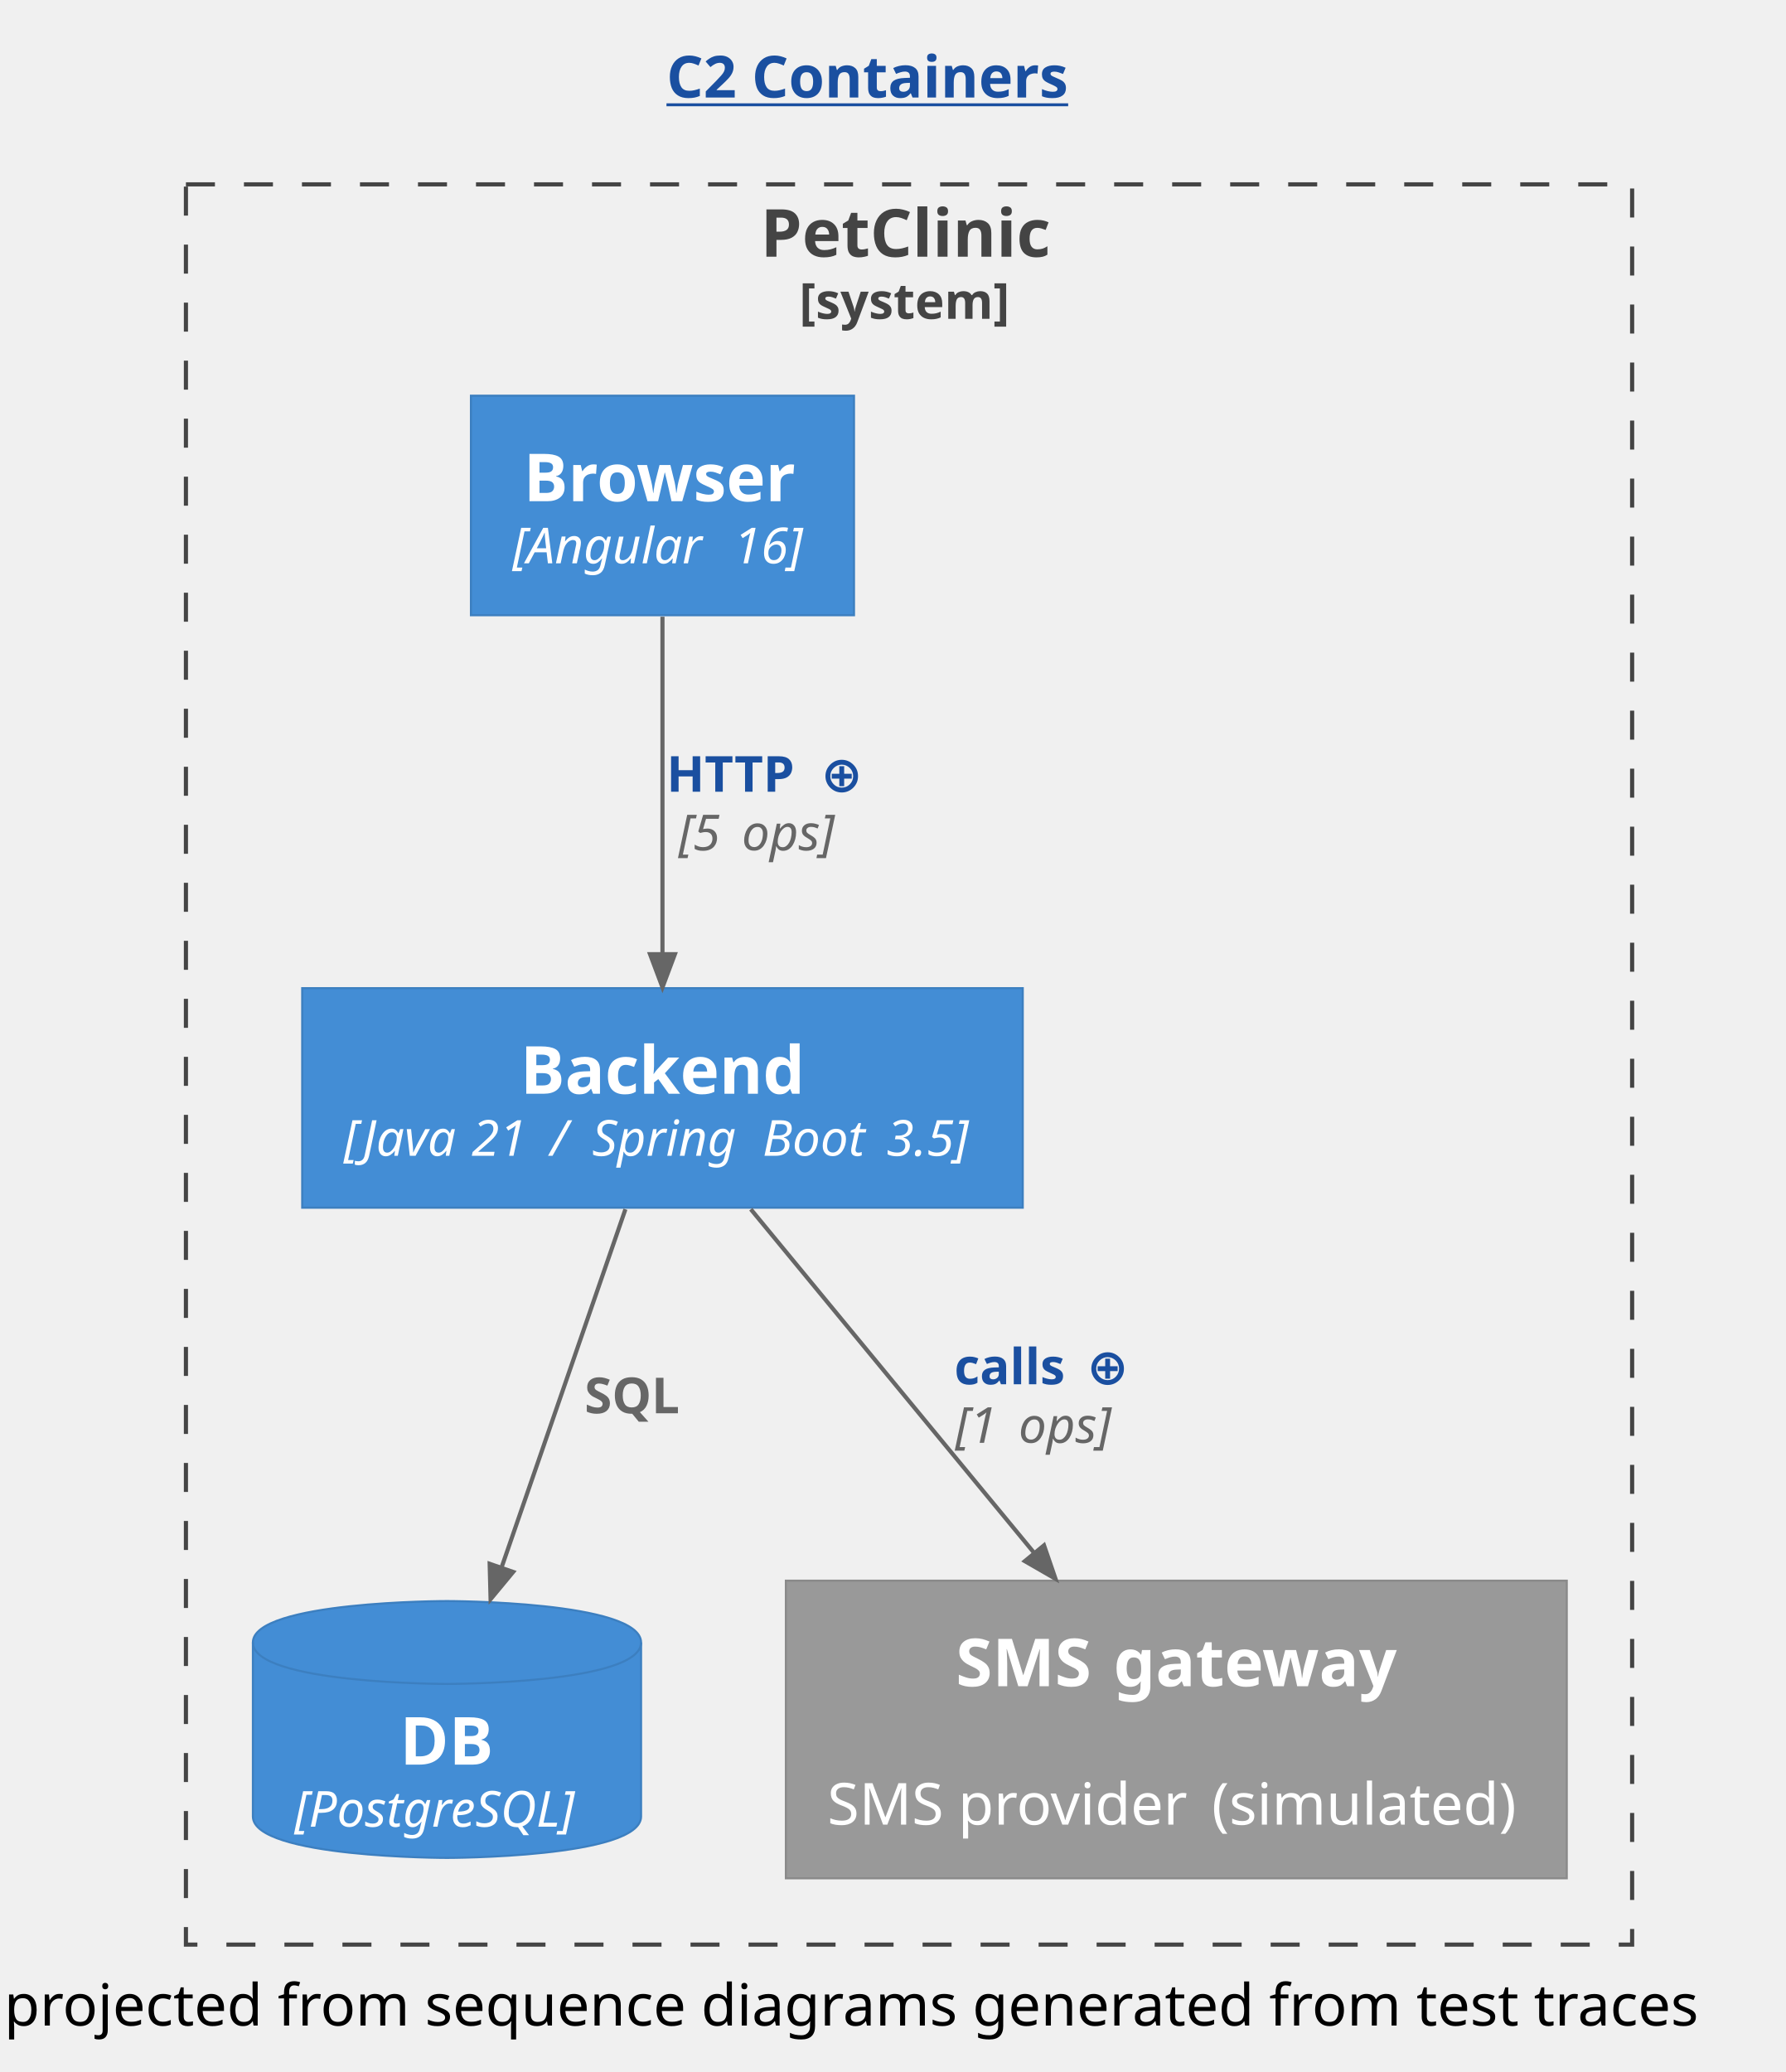
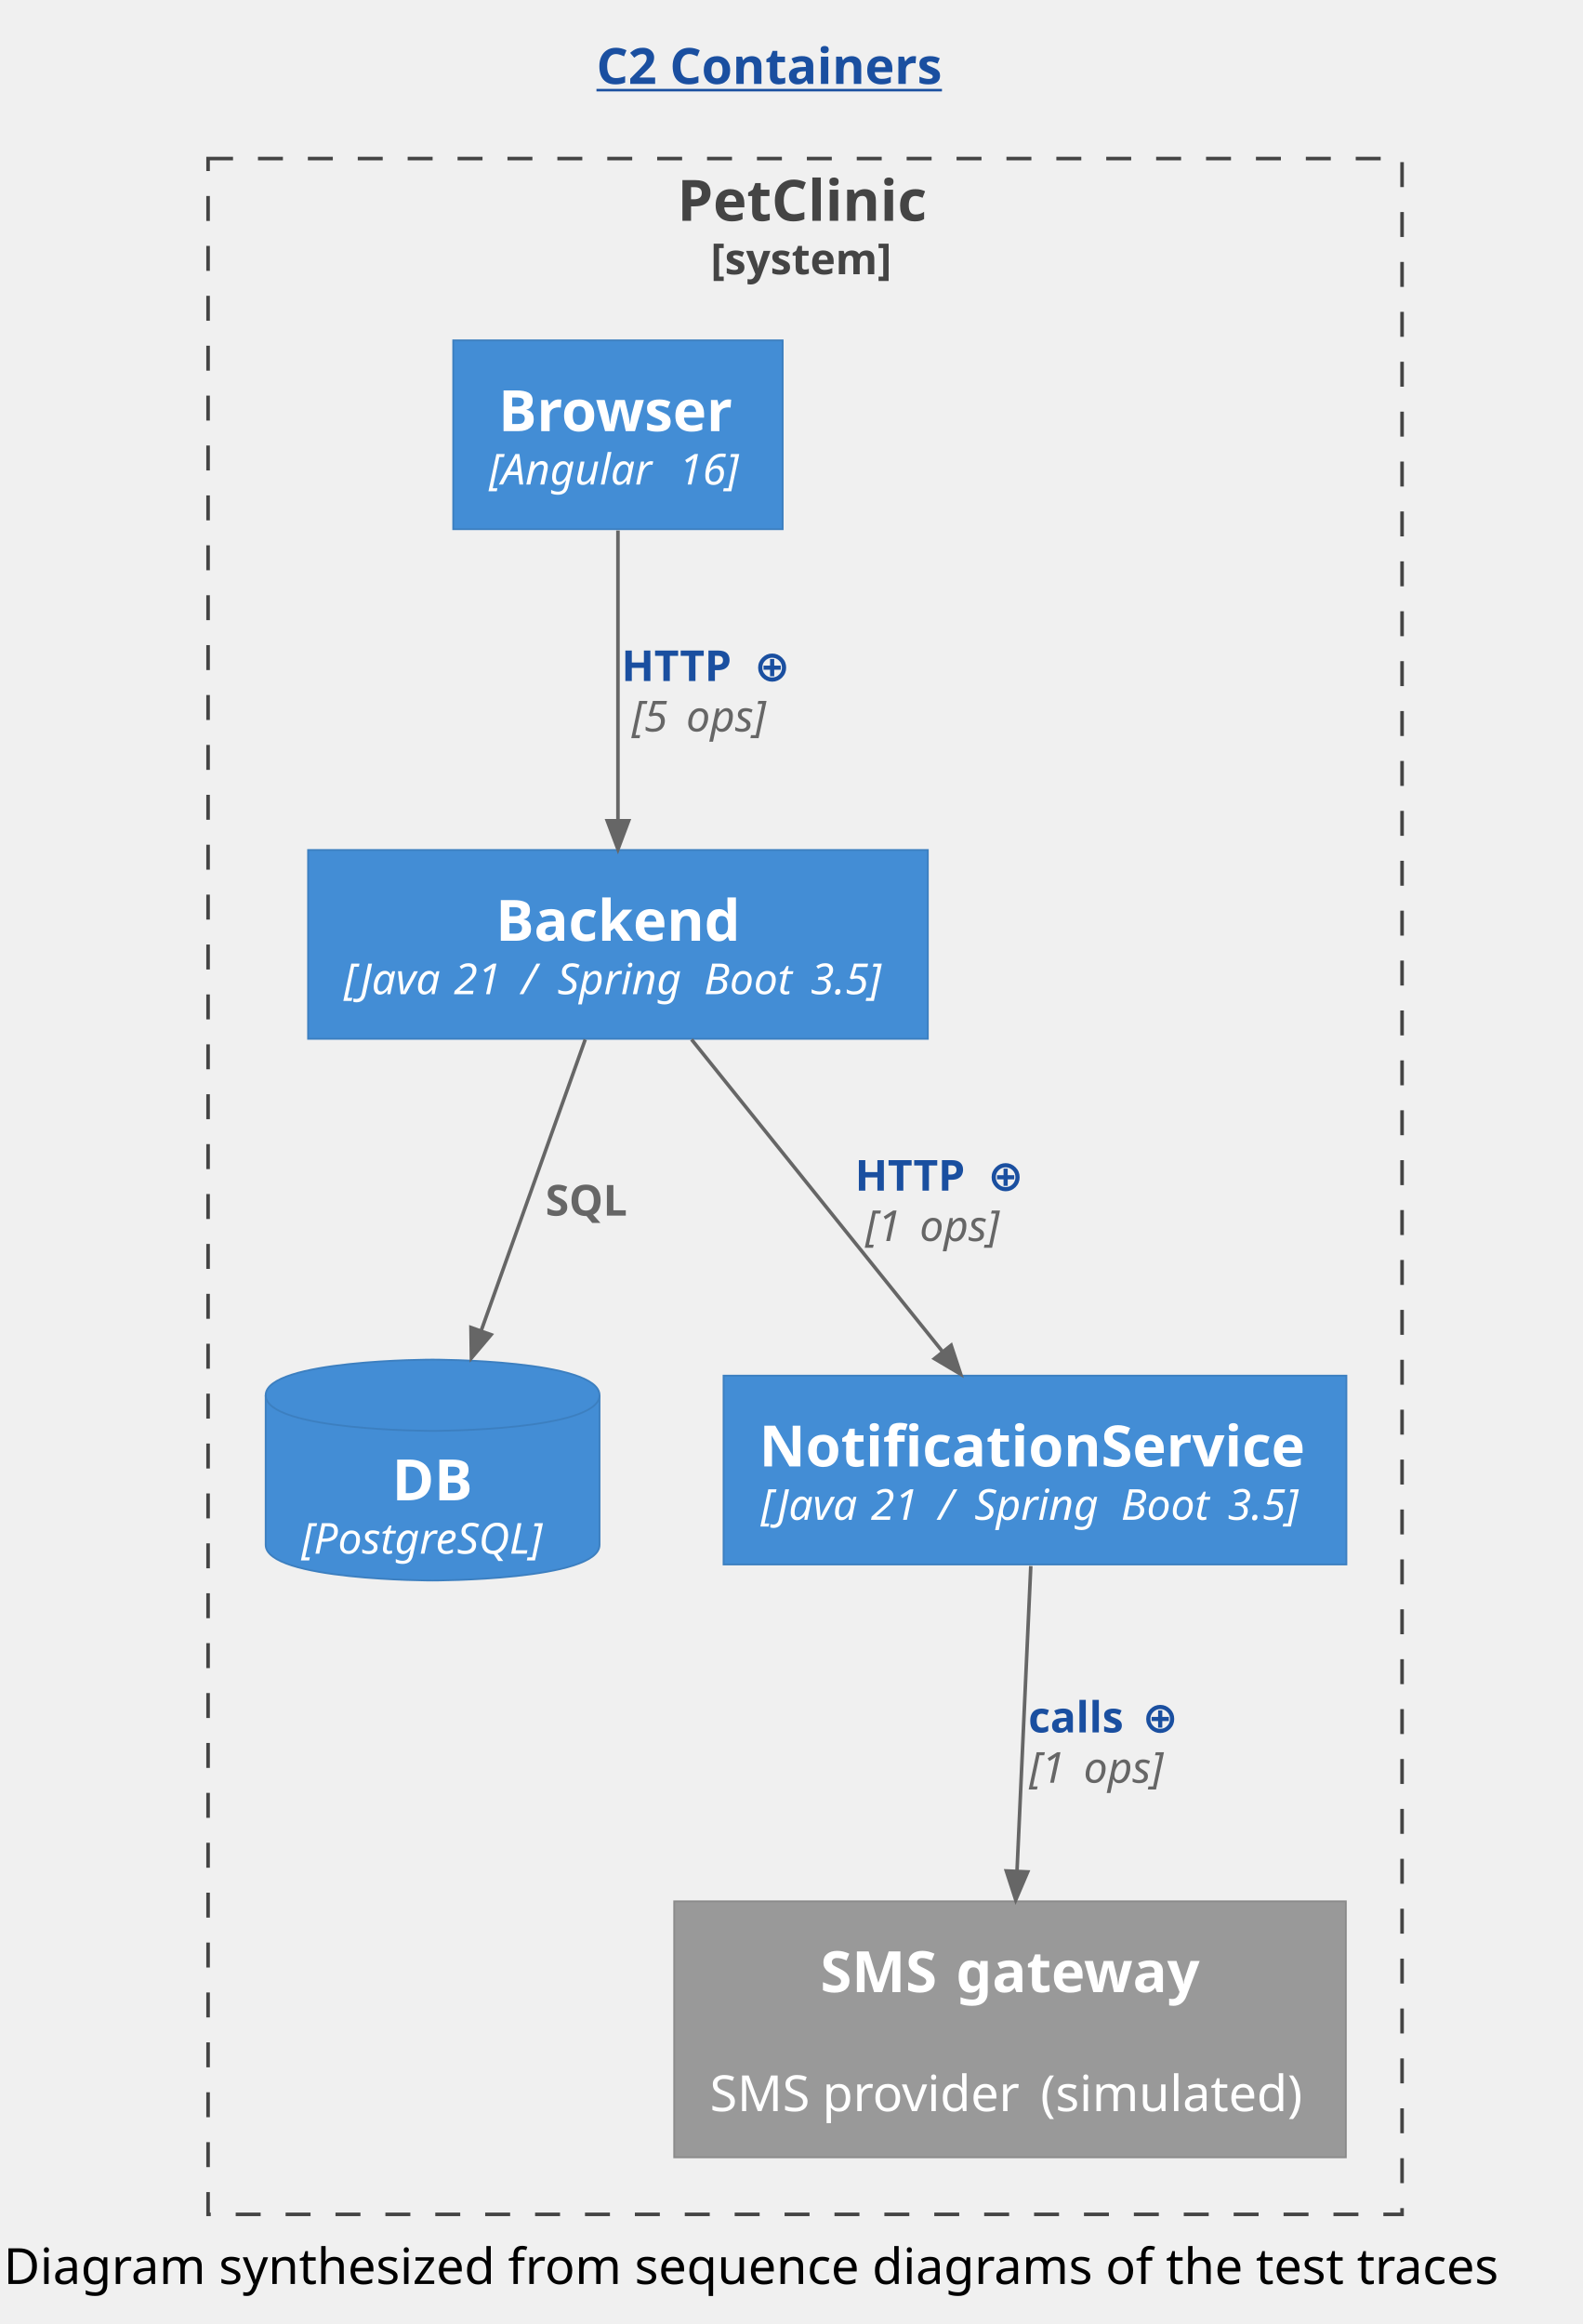
- <svg xmlns="http://www.w3.org/2000/svg" xmlns:xlink="http://www.w3.org/1999/xlink" contentStyleType="text/css" data-diagram-type="DESCRIPTION" height="500px" preserveAspectRatio="none" style="width:431px;height:500px;background:#FFFFFF;" version="1.1" viewBox="0 0 431 500" width="431px" zoomAndPan="magnify">
+ <svg xmlns="http://www.w3.org/2000/svg" xmlns:xlink="http://www.w3.org/1999/xlink" contentStyleType="text/css" data-diagram-type="DESCRIPTION" height="652px" preserveAspectRatio="none" style="width:444px;height:652px;background:#FFFFFF;" version="1.1" viewBox="0 0 444 652" width="444px" zoomAndPan="magnify">
  <defs />
  <g>
    <g class="title" data-source-line="6">
      <a href="https://c4model.com/diagrams/container" target="_blank" rel="noopener noreferrer" title="What a container diagram is, on Simon Brown's own site" xlink:actuate="onRequest" xlink:href="https://c4model.com/diagrams/container" xlink:show="new" xlink:title="What a container diagram is, on Simon Brown's own site" xlink:type="simple">
-         <text fill="#1A4FA0" font-family="sans-serif" font-size="14" font-weight="bold" lengthAdjust="spacing" text-decoration="underline" textLength="102.067" x="160.834" y="23.535">C2 Containers</text>
+         <text fill="#1A4FA0" font-family="sans-serif" font-size="14" font-weight="bold" lengthAdjust="spacing" text-decoration="underline" textLength="102.067" x="167.346" y="23.535">C2 Containers</text>
      </a>
    </g>
    <g class="cluster" data-qualified-name="c2_system" data-source-line="1666" id="ent0002">
-       <rect fill="none" height="424.77" style="stroke:#444444;stroke-width:1;stroke-dasharray:7,7;" width="349" x="44.868" y="44.488" />
-       <text fill="#444444" font-family="sans-serif" font-size="16" font-weight="bold" lengthAdjust="spacing" textLength="71.703" x="183.517" y="61.957">PetClinic</text>
-       <text fill="#444444" font-family="sans-serif" font-size="12" font-weight="bold" lengthAdjust="spacing" textLength="52.992" x="192.872" y="76.934">[system]</text>
+       <rect fill="none" height="576.75" style="stroke:#444444;stroke-width:1;stroke-dasharray:7,7;" width="335" x="58.379" y="44.488" />
+       <text fill="#444444" font-family="sans-serif" font-size="16" font-weight="bold" lengthAdjust="spacing" textLength="71.703" x="190.028" y="61.957">PetClinic</text>
+       <text fill="#444444" font-family="sans-serif" font-size="12" font-weight="bold" lengthAdjust="spacing" textLength="52.992" x="199.383" y="76.934">[system]</text>
    </g>
    <g class="entity" data-qualified-name="c2_system.Backend" data-source-line="71" id="ent0003">
-       <rect fill="#438DD5" height="52.977" style="stroke:#3C7FC0;stroke-width:0.5;" width="173.885" x="72.928" y="238.458" />
-       <text fill="#FFFFFF" font-family="sans-serif" font-size="16" font-weight="bold" lengthAdjust="spacing" textLength="68.609" x="125.566" y="263.927">Backend</text>
-       <text fill="#FFFFFF" font-family="sans-serif" font-size="12" font-style="italic" lengthAdjust="spacing" textLength="27.1" x="82.928" y="278.904">[Java</text>
-       <text fill="#FFFFFF" font-family="sans-serif" font-size="12" font-style="italic" lengthAdjust="spacing" textLength="3.797" x="110.028" y="278.904"> </text>
-       <text fill="#FFFFFF" font-family="sans-serif" font-size="12" font-style="italic" lengthAdjust="spacing" textLength="15.176" x="113.825" y="278.904">21</text>
-       <text fill="#FFFFFF" font-family="sans-serif" font-size="12" font-style="italic" lengthAdjust="spacing" textLength="3.797" x="129" y="278.904"> </text>
-       <text fill="#FFFFFF" font-family="sans-serif" font-size="12" font-style="italic" lengthAdjust="spacing" textLength="6.293" x="132.797" y="278.904">/</text>
-       <text fill="#FFFFFF" font-family="sans-serif" font-size="12" font-style="italic" lengthAdjust="spacing" textLength="3.797" x="139.09" y="278.904"> </text>
-       <text fill="#FFFFFF" font-family="sans-serif" font-size="12" font-style="italic" lengthAdjust="spacing" textLength="37.324" x="142.887" y="278.904">Spring</text>
-       <text fill="#FFFFFF" font-family="sans-serif" font-size="12" font-style="italic" lengthAdjust="spacing" textLength="3.797" x="180.211" y="278.904"> </text>
-       <text fill="#FFFFFF" font-family="sans-serif" font-size="12" font-style="italic" lengthAdjust="spacing" textLength="26.133" x="184.008" y="278.904">Boot</text>
-       <text fill="#FFFFFF" font-family="sans-serif" font-size="12" font-style="italic" lengthAdjust="spacing" textLength="3.797" x="210.141" y="278.904"> </text>
-       <text fill="#FFFFFF" font-family="sans-serif" font-size="12" font-style="italic" lengthAdjust="spacing" textLength="22.875" x="213.938" y="278.904">3.5]</text>
+       <rect fill="#438DD5" height="52.977" style="stroke:#3C7FC0;stroke-width:0.5;" width="173.885" x="86.439" y="238.468" />
+       <text fill="#FFFFFF" font-family="sans-serif" font-size="16" font-weight="bold" lengthAdjust="spacing" textLength="68.609" x="139.077" y="263.937">Backend</text>
+       <text fill="#FFFFFF" font-family="sans-serif" font-size="12" font-style="italic" lengthAdjust="spacing" textLength="27.1" x="96.439" y="278.914">[Java</text>
+       <text fill="#FFFFFF" font-family="sans-serif" font-size="12" font-style="italic" lengthAdjust="spacing" textLength="3.797" x="123.539" y="278.914"> </text>
+       <text fill="#FFFFFF" font-family="sans-serif" font-size="12" font-style="italic" lengthAdjust="spacing" textLength="15.176" x="127.336" y="278.914">21</text>
+       <text fill="#FFFFFF" font-family="sans-serif" font-size="12" font-style="italic" lengthAdjust="spacing" textLength="3.797" x="142.512" y="278.914"> </text>
+       <text fill="#FFFFFF" font-family="sans-serif" font-size="12" font-style="italic" lengthAdjust="spacing" textLength="6.293" x="146.309" y="278.914">/</text>
+       <text fill="#FFFFFF" font-family="sans-serif" font-size="12" font-style="italic" lengthAdjust="spacing" textLength="3.797" x="152.601" y="278.914"> </text>
+       <text fill="#FFFFFF" font-family="sans-serif" font-size="12" font-style="italic" lengthAdjust="spacing" textLength="37.324" x="156.398" y="278.914">Spring</text>
+       <text fill="#FFFFFF" font-family="sans-serif" font-size="12" font-style="italic" lengthAdjust="spacing" textLength="3.797" x="193.723" y="278.914"> </text>
+       <text fill="#FFFFFF" font-family="sans-serif" font-size="12" font-style="italic" lengthAdjust="spacing" textLength="26.133" x="197.519" y="278.914">Boot</text>
+       <text fill="#FFFFFF" font-family="sans-serif" font-size="12" font-style="italic" lengthAdjust="spacing" textLength="3.797" x="223.652" y="278.914"> </text>
+       <text fill="#FFFFFF" font-family="sans-serif" font-size="12" font-style="italic" lengthAdjust="spacing" textLength="22.875" x="227.449" y="278.914">3.5]</text>
    </g>
    <g class="entity" data-qualified-name="c2_system.Browser" data-source-line="71" id="ent0004">
-       <rect fill="#438DD5" height="52.977" style="stroke:#3C7FC0;stroke-width:0.5;" width="92.439" x="113.648" y="95.488" />
-       <text fill="#FFFFFF" font-family="sans-serif" font-size="16" font-weight="bold" lengthAdjust="spacing" textLength="67.07" x="126.333" y="120.957">Browser</text>
-       <text fill="#FFFFFF" font-family="sans-serif" font-size="12" font-style="italic" lengthAdjust="spacing" textLength="49.565" x="123.648" y="135.934">[Angular</text>
-       <text fill="#FFFFFF" font-family="sans-serif" font-size="12" font-style="italic" lengthAdjust="spacing" textLength="3.797" x="173.213" y="135.934"> </text>
-       <text fill="#FFFFFF" font-family="sans-serif" font-size="12" font-style="italic" lengthAdjust="spacing" textLength="19.078" x="177.01" y="135.934">16]</text>
+       <rect fill="#438DD5" height="52.977" style="stroke:#3C7FC0;stroke-width:0.5;" width="92.439" x="127.159" y="95.488" />
+       <text fill="#FFFFFF" font-family="sans-serif" font-size="16" font-weight="bold" lengthAdjust="spacing" textLength="67.07" x="139.844" y="120.957">Browser</text>
+       <text fill="#FFFFFF" font-family="sans-serif" font-size="12" font-style="italic" lengthAdjust="spacing" textLength="49.565" x="137.159" y="135.934">[Angular</text>
+       <text fill="#FFFFFF" font-family="sans-serif" font-size="12" font-style="italic" lengthAdjust="spacing" textLength="3.797" x="186.724" y="135.934"> </text>
+       <text fill="#FFFFFF" font-family="sans-serif" font-size="12" font-style="italic" lengthAdjust="spacing" textLength="19.078" x="190.521" y="135.934">16]</text>
    </g>
    <g class="entity" data-qualified-name="c2_system.DB" data-source-line="75" id="ent0005">
-       <path d="M61.028,396.358 C61.028,386.358 107.866,386.358 107.866,386.358 C107.866,386.358 154.704,386.358 154.704,396.358 L154.704,438.335 C154.704,448.335 107.866,448.335 107.866,448.335 C107.866,448.335 61.028,448.335 61.028,438.335 L61.028,396.358" fill="#438DD5" style="stroke:#3C7FC0;stroke-width:0.5;" />
-       <path d="M61.028,396.358 C61.028,406.358 107.866,406.358 107.866,406.358 C107.866,406.358 154.704,406.358 154.704,396.358" fill="none" style="stroke:#3C7FC0;stroke-width:0.5;" />
-       <text fill="#FFFFFF" font-family="sans-serif" font-size="16" font-weight="bold" lengthAdjust="spacing" textLength="22.766" x="96.483" y="425.827">DB</text>
-       <text fill="#FFFFFF" font-family="sans-serif" font-size="12" font-style="italic" lengthAdjust="spacing" textLength="73.676" x="71.028" y="440.804">[PostgreSQL]</text>
+       <path d="M74.539,391.438 C74.539,381.438 121.377,381.438 121.377,381.438 C121.377,381.438 168.215,381.438 168.215,391.438 L168.215,433.415 C168.215,443.415 121.377,443.415 121.377,443.415 C121.377,443.415 74.539,443.415 74.539,433.415 L74.539,391.438" fill="#438DD5" style="stroke:#3C7FC0;stroke-width:0.5;" />
+       <path d="M74.539,391.438 C74.539,401.438 121.377,401.438 121.377,401.438 C121.377,401.438 168.215,401.438 168.215,391.438" fill="none" style="stroke:#3C7FC0;stroke-width:0.5;" />
+       <text fill="#FFFFFF" font-family="sans-serif" font-size="16" font-weight="bold" lengthAdjust="spacing" textLength="22.766" x="109.995" y="420.907">DB</text>
+       <text fill="#FFFFFF" font-family="sans-serif" font-size="12" font-style="italic" lengthAdjust="spacing" textLength="73.676" x="84.539" y="435.884">[PostgreSQL]</text>
    </g>
-     <g class="entity" data-qualified-name="c2_system.SMS_gateway" data-source-line="212" id="ent0006">
-       <rect fill="#999999" height="71.82" style="stroke:#8A8A8A;stroke-width:0.5;" width="188.444" x="189.648" y="381.438" />
-       <text fill="#FFFFFF" font-family="sans-serif" font-size="16" font-weight="bold" lengthAdjust="spacing" textLength="32.805" x="230.652" y="406.907">SMS</text>
-       <text fill="#FFFFFF" font-family="sans-serif" font-size="16" font-weight="bold" lengthAdjust="spacing" textLength="5.273" x="263.456" y="406.907"> </text>
-       <text fill="#FFFFFF" font-family="sans-serif" font-size="16" font-weight="bold" lengthAdjust="spacing" textLength="68.359" x="268.73" y="406.907">gateway</text>
-       <text fill="#FFFFFF" font-family="sans-serif" font-size="14" lengthAdjust="spacing" textLength="4.43" x="281.656" y="423.817"> </text>
-       <text fill="#FFFFFF" font-family="sans-serif" font-size="14" lengthAdjust="spacing" textLength="27.139" x="199.648" y="440.305">SMS</text>
-       <text fill="#FFFFFF" font-family="sans-serif" font-size="14" lengthAdjust="spacing" textLength="4.43" x="226.787" y="440.305"> </text>
-       <text fill="#FFFFFF" font-family="sans-serif" font-size="14" lengthAdjust="spacing" textLength="56.773" x="231.216" y="440.305">provider</text>
-       <text fill="#FFFFFF" font-family="sans-serif" font-size="14" lengthAdjust="spacing" textLength="4.43" x="287.989" y="440.305"> </text>
-       <text fill="#FFFFFF" font-family="sans-serif" font-size="14" lengthAdjust="spacing" textLength="75.674" x="292.419" y="440.305">(simulated)</text>
+     <g class="entity" data-qualified-name="c2_system.NotificationService" data-source-line="71" id="ent0006">
+       <rect fill="#438DD5" height="52.977" style="stroke:#3C7FC0;stroke-width:0.5;" width="174.75" x="203.009" y="385.938" />
+       <text fill="#FFFFFF" font-family="sans-serif" font-size="16" font-weight="bold" lengthAdjust="spacing" textLength="154.75" x="213.009" y="411.407">NotificationService</text>
+       <text fill="#FFFFFF" font-family="sans-serif" font-size="12" font-style="italic" lengthAdjust="spacing" textLength="27.1" x="213.442" y="426.384">[Java</text>
+       <text fill="#FFFFFF" font-family="sans-serif" font-size="12" font-style="italic" lengthAdjust="spacing" textLength="3.797" x="240.542" y="426.384"> </text>
+       <text fill="#FFFFFF" font-family="sans-serif" font-size="12" font-style="italic" lengthAdjust="spacing" textLength="15.176" x="244.339" y="426.384">21</text>
+       <text fill="#FFFFFF" font-family="sans-serif" font-size="12" font-style="italic" lengthAdjust="spacing" textLength="3.797" x="259.514" y="426.384"> </text>
+       <text fill="#FFFFFF" font-family="sans-serif" font-size="12" font-style="italic" lengthAdjust="spacing" textLength="6.293" x="263.311" y="426.384">/</text>
+       <text fill="#FFFFFF" font-family="sans-serif" font-size="12" font-style="italic" lengthAdjust="spacing" textLength="3.797" x="269.604" y="426.384"> </text>
+       <text fill="#FFFFFF" font-family="sans-serif" font-size="12" font-style="italic" lengthAdjust="spacing" textLength="37.324" x="273.401" y="426.384">Spring</text>
+       <text fill="#FFFFFF" font-family="sans-serif" font-size="12" font-style="italic" lengthAdjust="spacing" textLength="3.797" x="310.725" y="426.384"> </text>
+       <text fill="#FFFFFF" font-family="sans-serif" font-size="12" font-style="italic" lengthAdjust="spacing" textLength="26.133" x="314.522" y="426.384">Boot</text>
+       <text fill="#FFFFFF" font-family="sans-serif" font-size="12" font-style="italic" lengthAdjust="spacing" textLength="3.797" x="340.655" y="426.384"> </text>
+       <text fill="#FFFFFF" font-family="sans-serif" font-size="12" font-style="italic" lengthAdjust="spacing" textLength="22.875" x="344.452" y="426.384">3.5]</text>
    </g>
-     <g class="link" data-entity-1="ent0003" data-entity-2="ent0005" data-link-type="dependency" data-source-line="1779" id="lnk7">
-       <path d="M150.928,291.808 C141.898,317.928 130.563,350.708 121.003,378.348" fill="none" id="Backend-to-DB" style="stroke:#666666;stroke-width:1;" />
-       <polygon fill="#666666" points="118.388,385.908,123.838,379.328,118.168,377.367,118.388,385.908" style="stroke:#666666;stroke-width:1;" />
-       <text fill="#666666" font-family="sans-serif" font-size="12" font-weight="bold" lengthAdjust="spacing" textLength="23.719" x="141.058" y="341.04">SQL</text>
+     <g class="entity" data-qualified-name="c2_system.SMS_gateway" data-source-line="212" id="ent0007">
+       <rect fill="#999999" height="71.82" style="stroke:#8A8A8A;stroke-width:0.5;" width="188.444" x="189.159" y="533.418" />
+       <text fill="#FFFFFF" font-family="sans-serif" font-size="16" font-weight="bold" lengthAdjust="spacing" textLength="32.805" x="230.163" y="558.887">SMS</text>
+       <text fill="#FFFFFF" font-family="sans-serif" font-size="16" font-weight="bold" lengthAdjust="spacing" textLength="5.273" x="262.967" y="558.887"> </text>
+       <text fill="#FFFFFF" font-family="sans-serif" font-size="16" font-weight="bold" lengthAdjust="spacing" textLength="68.359" x="268.241" y="558.887">gateway</text>
+       <text fill="#FFFFFF" font-family="sans-serif" font-size="14" lengthAdjust="spacing" textLength="4.43" x="281.167" y="575.797"> </text>
+       <text fill="#FFFFFF" font-family="sans-serif" font-size="14" lengthAdjust="spacing" textLength="27.139" x="199.159" y="592.285">SMS</text>
+       <text fill="#FFFFFF" font-family="sans-serif" font-size="14" lengthAdjust="spacing" textLength="4.43" x="226.298" y="592.285"> </text>
+       <text fill="#FFFFFF" font-family="sans-serif" font-size="14" lengthAdjust="spacing" textLength="56.773" x="230.728" y="592.285">provider</text>
+       <text fill="#FFFFFF" font-family="sans-serif" font-size="14" lengthAdjust="spacing" textLength="4.43" x="287.5" y="592.285"> </text>
+       <text fill="#FFFFFF" font-family="sans-serif" font-size="14" lengthAdjust="spacing" textLength="75.674" x="291.93" y="592.285">(simulated)</text>
    </g>
-     <g class="link" data-entity-1="ent0003" data-entity-2="ent0006" data-link-type="dependency" data-source-line="1779" id="lnk8">
-       <path d="M181.188,291.808 C201.478,316.408 227.079,347.466 249.629,374.816" fill="none" id="Backend-to-SMS_gateway" style="stroke:#666666;stroke-width:1;" />
-       <polygon fill="#666666" points="254.718,380.988,251.944,372.907,247.314,376.724,254.718,380.988" style="stroke:#666666;stroke-width:1;" />
-       <a href="genseq://c2-7bea663a3f" target="_top" title="Click for the calls behind this line" xlink:actuate="onRequest" xlink:href="genseq://c2-7bea663a3f" xlink:show="new" xlink:title="Click for the calls behind this line" xlink:type="simple">
-         <text fill="#1A4FA0" font-family="sans-serif" font-size="12" font-weight="bold" lengthAdjust="spacing" textLength="28.031" x="230.288" y="334.04">calls</text>
+     <g class="link" data-entity-1="ent0003" data-entity-2="ent0005" data-link-type="dependency" data-source-line="1779" id="lnk8">
+       <path d="M164.199,291.628 C155.279,316.588 144.422,346.975 134.962,373.445" fill="none" id="Backend-to-DB" style="stroke:#666666;stroke-width:1;" />
+       <polygon fill="#666666" points="132.269,380.978,137.787,374.454,132.137,372.435,132.269,380.978" style="stroke:#666666;stroke-width:1;" />
+       <text fill="#666666" font-family="sans-serif" font-size="12" font-weight="bold" lengthAdjust="spacing" textLength="23.719" x="153.039" y="341.04">SQL</text>
+     </g>
+     <g class="link" data-entity-1="ent0003" data-entity-2="ent0006" data-link-type="dependency" data-source-line="1779" id="lnk9">
+       <path d="M194.029,291.628 C215.279,318.058 243.207,352.773 264.527,379.293" fill="none" id="Backend-to-NotificationService" style="stroke:#666666;stroke-width:1;" />
+       <polygon fill="#666666" points="269.539,385.528,266.865,377.414,262.189,381.173,269.539,385.528" style="stroke:#666666;stroke-width:1;" />
+       <a href="genseq://c2-279a196c9d" target="_top" title="Click for the calls behind this line" xlink:actuate="onRequest" xlink:href="genseq://c2-279a196c9d" xlink:show="new" xlink:title="Click for the calls behind this line" xlink:type="simple">
+         <text fill="#1A4FA0" font-family="sans-serif" font-size="12" font-weight="bold" lengthAdjust="spacing" textLength="33.281" x="239.889" y="334.04">HTTP</text>
      </a>
-       <a href="genseq://c2-7bea663a3f" target="_top" title="Click for the calls behind this line" xlink:actuate="onRequest" xlink:href="genseq://c2-7bea663a3f" xlink:show="new" xlink:title="Click for the calls behind this line" xlink:type="simple">
-         <text fill="#1A4FA0" font-family="sans-serif" font-size="12" font-weight="bold" lengthAdjust="spacing" textLength="3.955" x="258.319" y="334.04"> </text>
+       <a href="genseq://c2-279a196c9d" target="_top" title="Click for the calls behind this line" xlink:actuate="onRequest" xlink:href="genseq://c2-279a196c9d" xlink:show="new" xlink:title="Click for the calls behind this line" xlink:type="simple">
+         <text fill="#1A4FA0" font-family="sans-serif" font-size="12" font-weight="bold" lengthAdjust="spacing" textLength="3.955" x="273.171" y="334.04"> </text>
      </a>
-       <a href="genseq://c2-7bea663a3f" target="_top" title="Click for the calls behind this line" xlink:actuate="onRequest" xlink:href="genseq://c2-7bea663a3f" xlink:show="new" xlink:title="Click for the calls behind this line" xlink:type="simple">
-         <text fill="#1A4FA0" font-family="sans-serif" font-size="12" font-weight="bold" lengthAdjust="spacing" textLength="8.684" x="262.274" y="334.04">⊕</text>
+       <a href="genseq://c2-279a196c9d" target="_top" title="Click for the calls behind this line" xlink:actuate="onRequest" xlink:href="genseq://c2-279a196c9d" xlink:show="new" xlink:title="Click for the calls behind this line" xlink:type="simple">
+         <text fill="#1A4FA0" font-family="sans-serif" font-size="12" font-weight="bold" lengthAdjust="spacing" textLength="8.684" x="277.126" y="334.04">⊕</text>
      </a>
-       <text fill="#666666" font-family="sans-serif" font-size="12" font-style="italic" lengthAdjust="spacing" textLength="11.49" x="230.508" y="348.173">[1</text>
-       <text fill="#666666" font-family="sans-serif" font-size="12" font-style="italic" lengthAdjust="spacing" textLength="3.797" x="241.998" y="348.173"> </text>
-       <text fill="#666666" font-family="sans-serif" font-size="12" font-style="italic" lengthAdjust="spacing" textLength="24.943" x="245.795" y="348.173">ops]</text>
+       <text fill="#666666" font-family="sans-serif" font-size="12" font-style="italic" lengthAdjust="spacing" textLength="11.49" x="242.734" y="348.173">[1</text>
+       <text fill="#666666" font-family="sans-serif" font-size="12" font-style="italic" lengthAdjust="spacing" textLength="3.797" x="254.224" y="348.173"> </text>
+       <text fill="#666666" font-family="sans-serif" font-size="12" font-style="italic" lengthAdjust="spacing" textLength="24.943" x="258.021" y="348.173">ops]</text>
    </g>
-     <g class="link" data-entity-1="ent0004" data-entity-2="ent0003" data-link-type="dependency" data-source-line="1779" id="lnk9">
-       <path d="M159.868,148.828 C159.868,174.268 159.868,204.878 159.868,230.258" fill="none" id="Browser-to-Backend" style="stroke:#666666;stroke-width:1;" />
-       <polygon fill="#666666" points="159.868,238.258,162.868,230.258,156.868,230.258,159.868,238.258" style="stroke:#666666;stroke-width:1;" />
+     <g class="link" data-entity-1="ent0004" data-entity-2="ent0003" data-link-type="dependency" data-source-line="1779" id="lnk10">
+       <path d="M173.379,148.838 C173.379,174.268 173.379,204.878 173.379,230.258" fill="none" id="Browser-to-Backend" style="stroke:#666666;stroke-width:1;" />
+       <polygon fill="#666666" points="173.379,238.258,176.379,230.258,170.379,230.258,173.379,238.258" style="stroke:#666666;stroke-width:1;" />
      <a href="genseq://c2-fb35163739" target="_top" title="Click for the calls behind this line" xlink:actuate="onRequest" xlink:href="genseq://c2-fb35163739" xlink:show="new" xlink:title="Click for the calls behind this line" xlink:type="simple">
-         <text fill="#1A4FA0" font-family="sans-serif" font-size="12" font-weight="bold" lengthAdjust="spacing" textLength="33.281" x="160.868" y="191.06">HTTP</text>
+         <text fill="#1A4FA0" font-family="sans-serif" font-size="12" font-weight="bold" lengthAdjust="spacing" textLength="33.281" x="174.379" y="191.07">HTTP</text>
      </a>
      <a href="genseq://c2-fb35163739" target="_top" title="Click for the calls behind this line" xlink:actuate="onRequest" xlink:href="genseq://c2-fb35163739" xlink:show="new" xlink:title="Click for the calls behind this line" xlink:type="simple">
-         <text fill="#1A4FA0" font-family="sans-serif" font-size="12" font-weight="bold" lengthAdjust="spacing" textLength="3.955" x="194.149" y="191.06"> </text>
+         <text fill="#1A4FA0" font-family="sans-serif" font-size="12" font-weight="bold" lengthAdjust="spacing" textLength="3.955" x="207.661" y="191.07"> </text>
      </a>
      <a href="genseq://c2-fb35163739" target="_top" title="Click for the calls behind this line" xlink:actuate="onRequest" xlink:href="genseq://c2-fb35163739" xlink:show="new" xlink:title="Click for the calls behind this line" xlink:type="simple">
-         <text fill="#1A4FA0" font-family="sans-serif" font-size="12" font-weight="bold" lengthAdjust="spacing" textLength="8.684" x="198.105" y="191.06">⊕</text>
+         <text fill="#1A4FA0" font-family="sans-serif" font-size="12" font-weight="bold" lengthAdjust="spacing" textLength="8.684" x="211.616" y="191.07">⊕</text>
      </a>
-       <text fill="#666666" font-family="sans-serif" font-size="12" font-style="italic" lengthAdjust="spacing" textLength="11.49" x="163.713" y="205.193">[5</text>
-       <text fill="#666666" font-family="sans-serif" font-size="12" font-style="italic" lengthAdjust="spacing" textLength="3.797" x="175.203" y="205.193"> </text>
-       <text fill="#666666" font-family="sans-serif" font-size="12" font-style="italic" lengthAdjust="spacing" textLength="24.943" x="179" y="205.193">ops]</text>
+       <text fill="#666666" font-family="sans-serif" font-size="12" font-style="italic" lengthAdjust="spacing" textLength="11.49" x="177.224" y="205.203">[5</text>
+       <text fill="#666666" font-family="sans-serif" font-size="12" font-style="italic" lengthAdjust="spacing" textLength="3.797" x="188.714" y="205.203"> </text>
+       <text fill="#666666" font-family="sans-serif" font-size="12" font-style="italic" lengthAdjust="spacing" textLength="24.943" x="192.511" y="205.203">ops]</text>
    </g>
-     <g class="caption" data-source-line="16">
-       <text fill="#000000" font-family="sans-serif" font-size="14" lengthAdjust="spacing" textLength="421.736" x="1" y="488.793">projected from sequence diagrams generated from test traces</text>
+     <g class="link" data-entity-1="ent0006" data-entity-2="ent0007" data-link-type="dependency" data-source-line="1779" id="lnk11">
+       <path d="M289.209,439.358 C288.049,465.018 286.618,496.506 285.338,525.026" fill="none" id="NotificationService-to-SMS_gateway" style="stroke:#666666;stroke-width:1;" />
+       <polygon fill="#666666" points="284.979,533.018,288.335,525.161,282.341,524.892,284.979,533.018" style="stroke:#666666;stroke-width:1;" />
+       <a href="genseq://c2-cb01a30b7a" target="_top" title="Click for the calls behind this line" xlink:actuate="onRequest" xlink:href="genseq://c2-cb01a30b7a" xlink:show="new" xlink:title="Click for the calls behind this line" xlink:type="simple">
+         <text fill="#1A4FA0" font-family="sans-serif" font-size="12" font-weight="bold" lengthAdjust="spacing" textLength="28.031" x="288.509" y="486.02">calls</text>
+       </a>
+       <a href="genseq://c2-cb01a30b7a" target="_top" title="Click for the calls behind this line" xlink:actuate="onRequest" xlink:href="genseq://c2-cb01a30b7a" xlink:show="new" xlink:title="Click for the calls behind this line" xlink:type="simple">
+         <text fill="#1A4FA0" font-family="sans-serif" font-size="12" font-weight="bold" lengthAdjust="spacing" textLength="3.955" x="316.541" y="486.02"> </text>
+       </a>
+       <a href="genseq://c2-cb01a30b7a" target="_top" title="Click for the calls behind this line" xlink:actuate="onRequest" xlink:href="genseq://c2-cb01a30b7a" xlink:show="new" xlink:title="Click for the calls behind this line" xlink:type="simple">
+         <text fill="#1A4FA0" font-family="sans-serif" font-size="12" font-weight="bold" lengthAdjust="spacing" textLength="8.684" x="320.496" y="486.02">⊕</text>
+       </a>
+       <text fill="#666666" font-family="sans-serif" font-size="12" font-style="italic" lengthAdjust="spacing" textLength="11.49" x="288.729" y="500.153">[1</text>
+       <text fill="#666666" font-family="sans-serif" font-size="12" font-style="italic" lengthAdjust="spacing" textLength="3.797" x="300.219" y="500.153"> </text>
+       <text fill="#666666" font-family="sans-serif" font-size="12" font-style="italic" lengthAdjust="spacing" textLength="24.943" x="304.016" y="500.153">ops]</text>
+     </g>
+     <g class="caption" data-source-line="18">
+       <text fill="#000000" font-family="sans-serif" font-size="14" lengthAdjust="spacing" textLength="434.759" x="1" y="640.773">Diagram synthesized from sequence diagrams of the test traces</text>
    </g>
  </g>
</svg>
